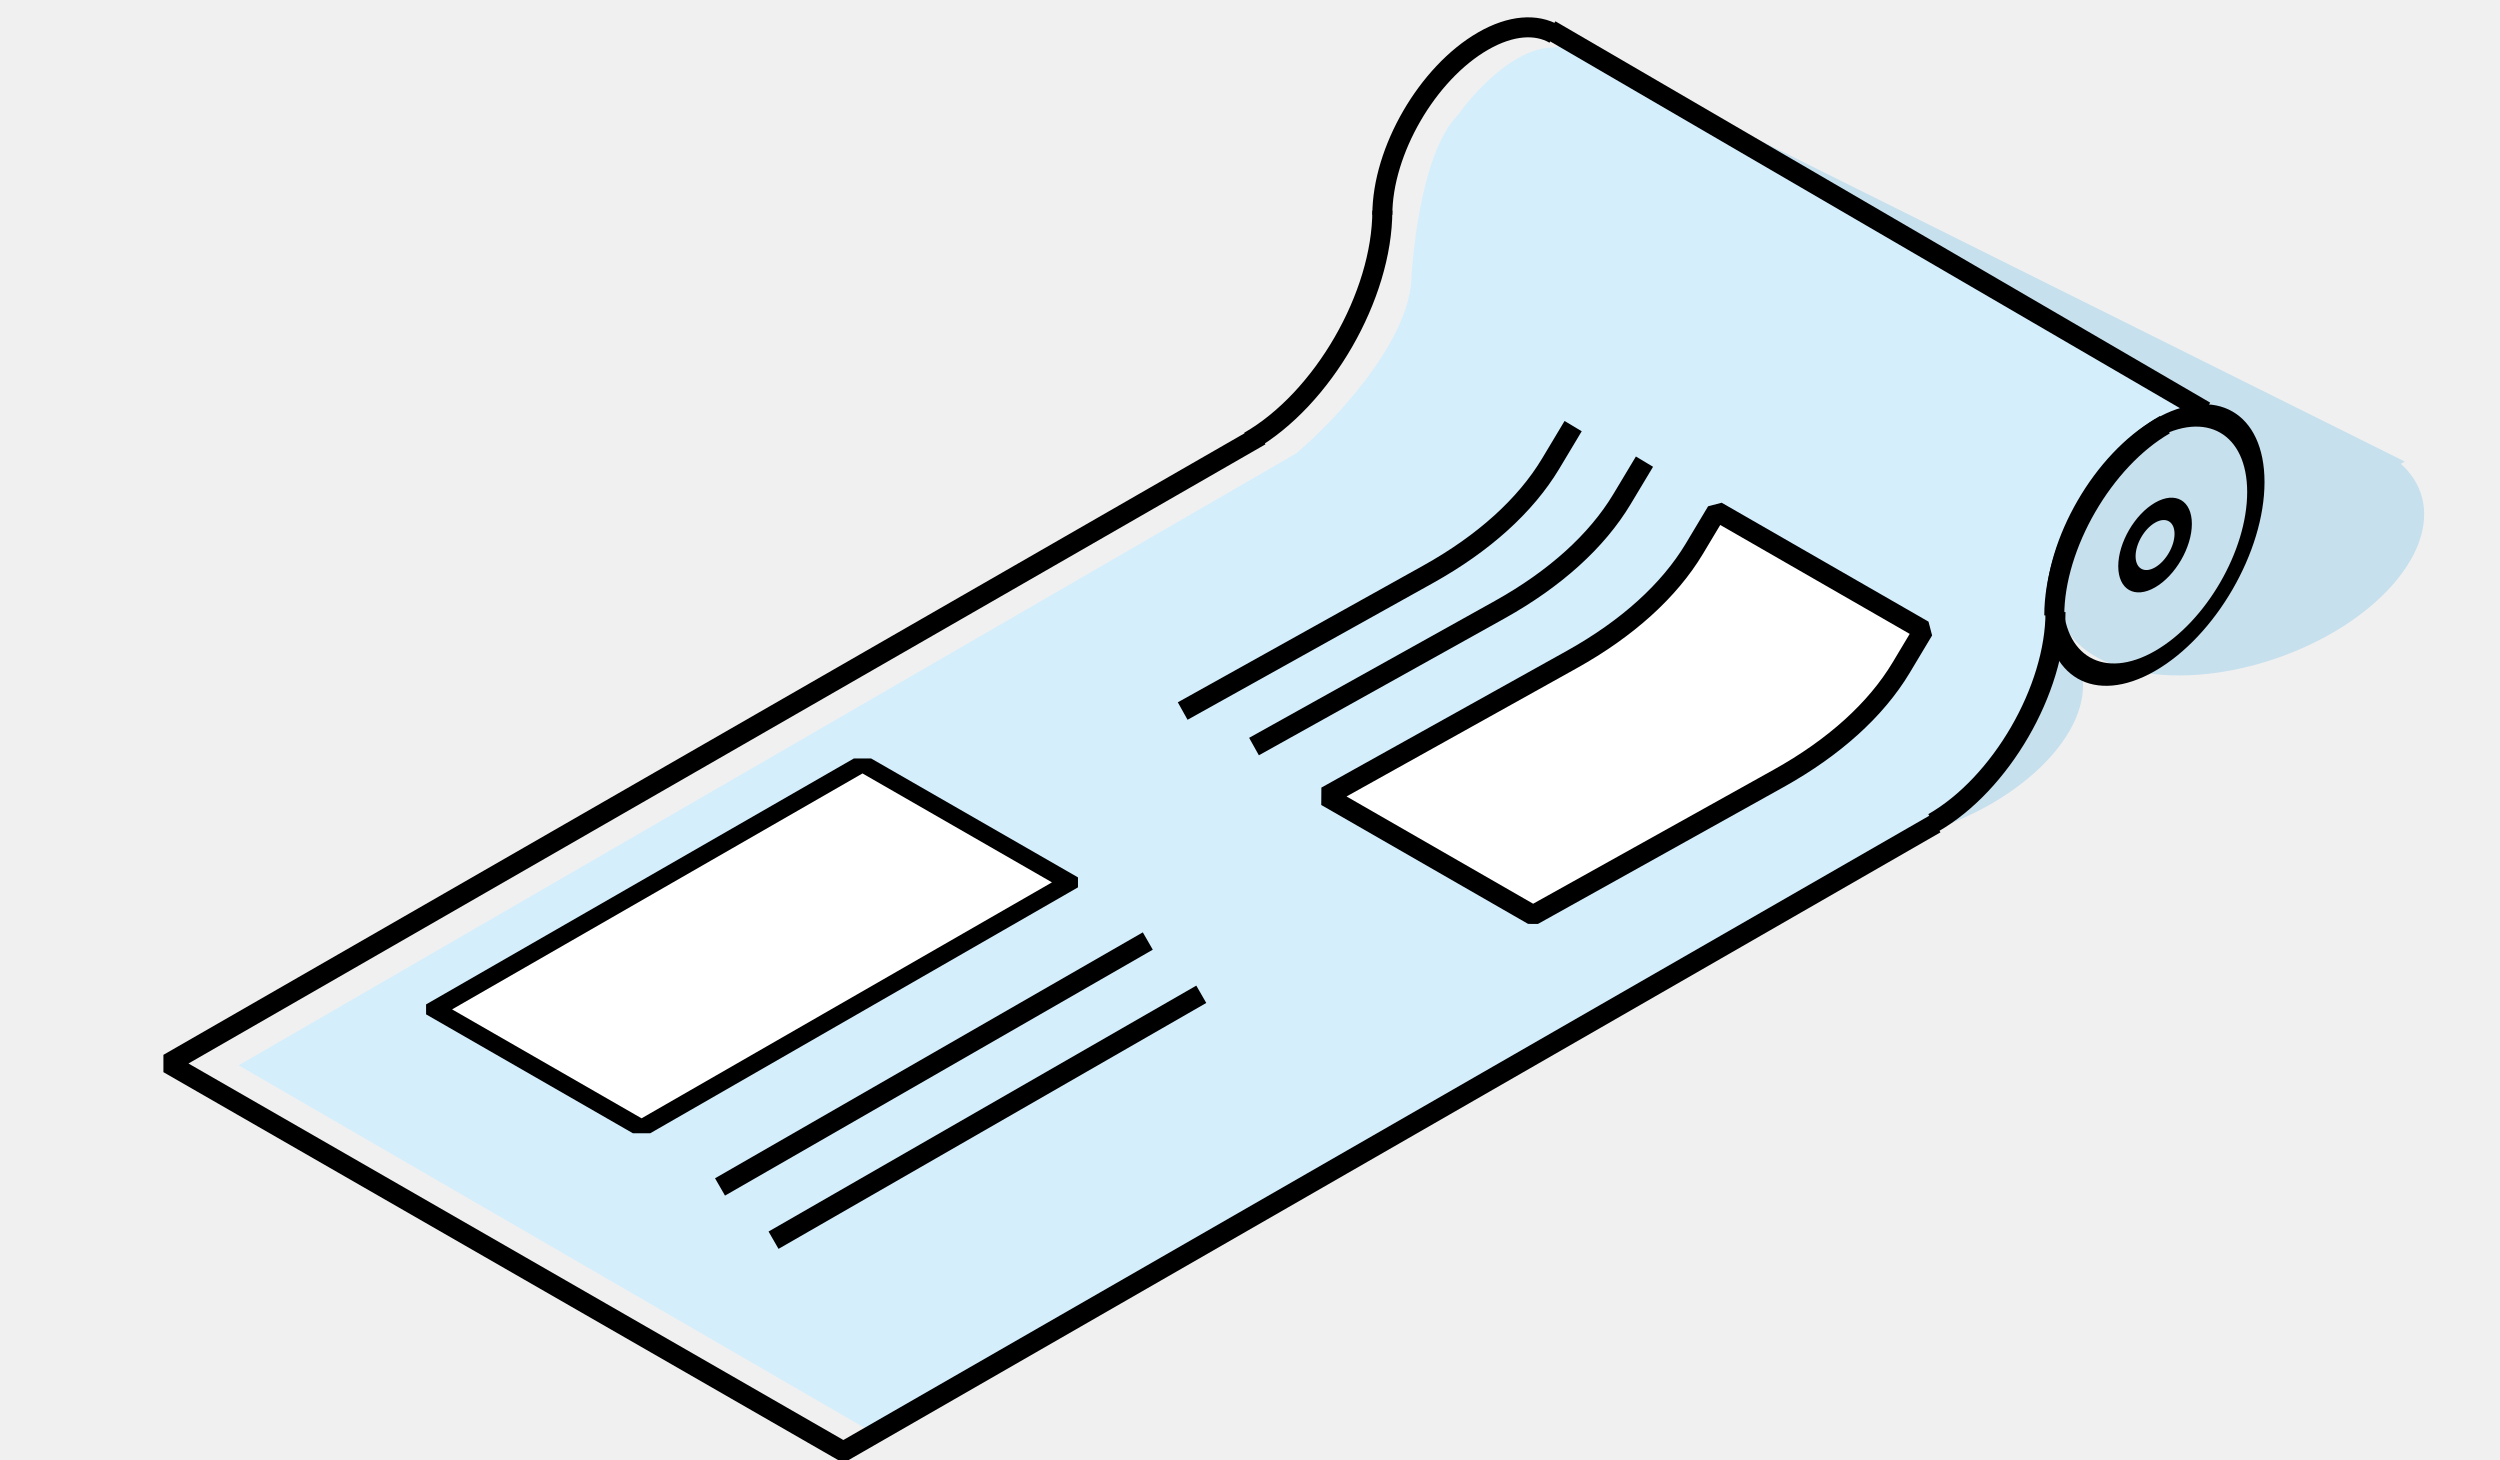
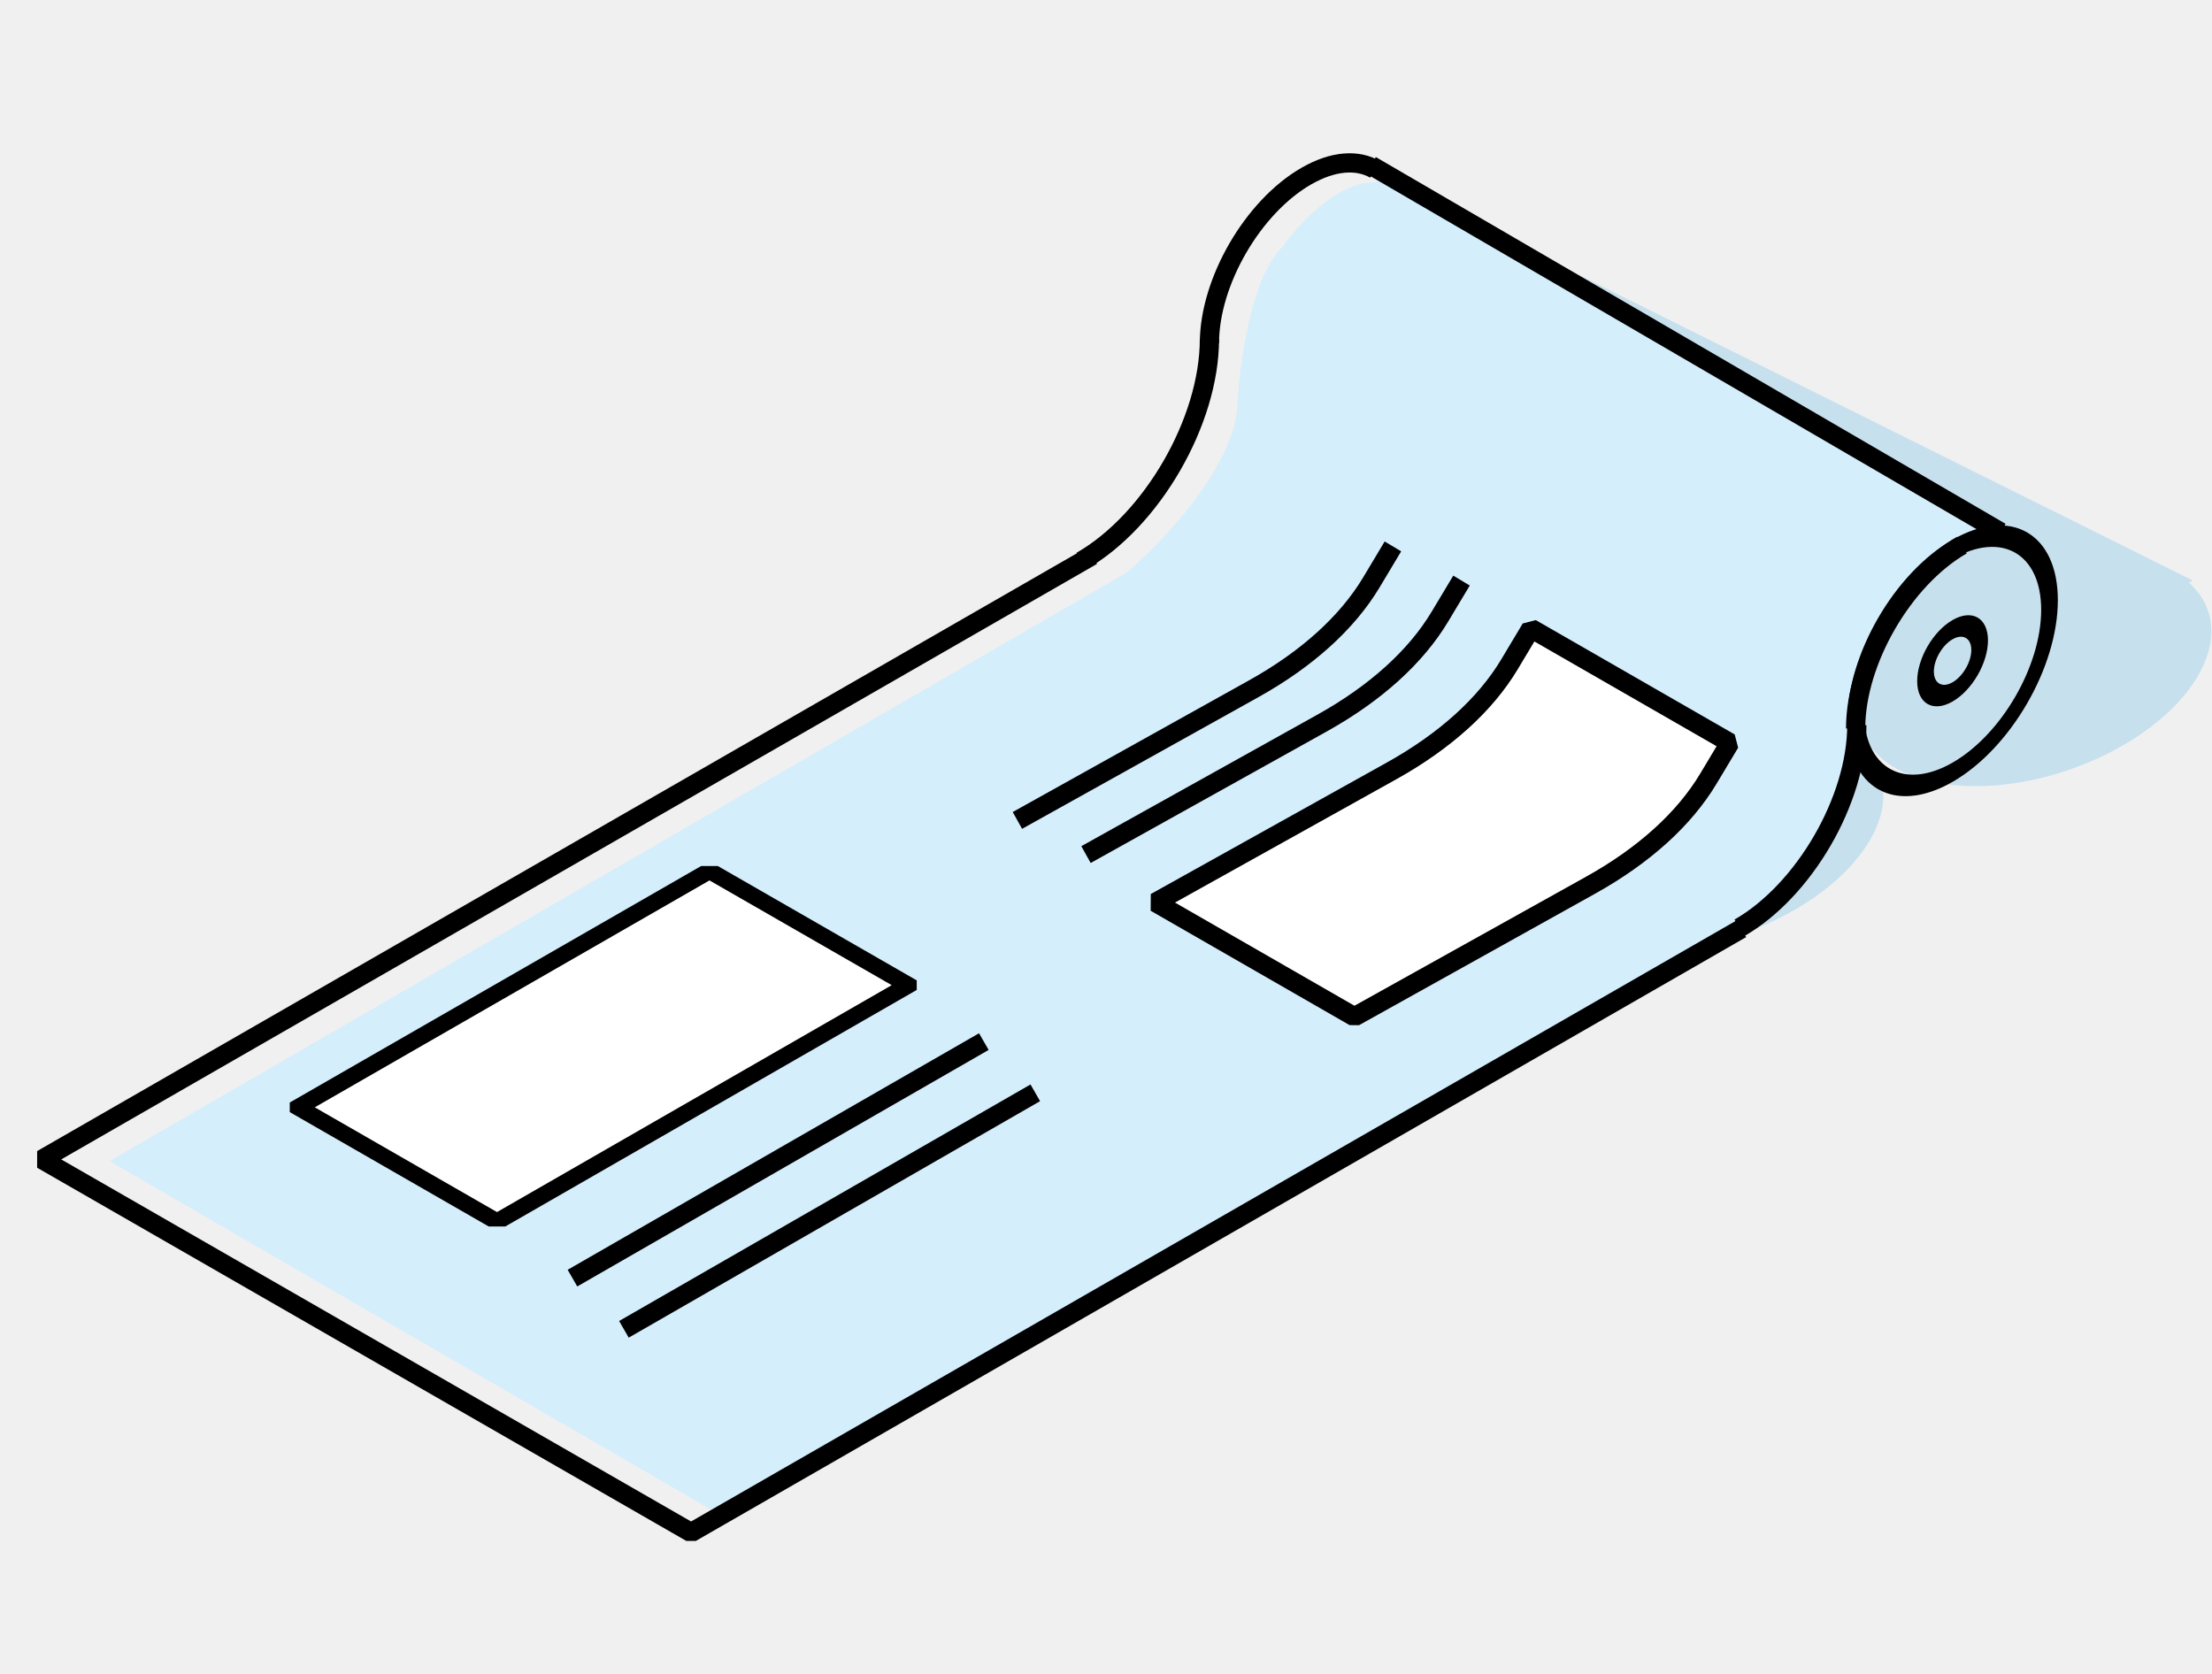
- <svg xmlns="http://www.w3.org/2000/svg" width="125" height="73" fill="none">
-   <path d="M77.456 1.776l42.784 21.301-12.003 6.901L77.456 1.776zm25.153 35.972c-2.813 3.233-8.513 5.196-12.73 4.386-4.218-.81 5.596-1.949 8.41-5.181 2.813-3.232-2.44-7.334 1.778-6.524 4.217.81 5.356 4.087 2.542 7.32z" fill="#C7E0ED" />
-   <path d="M64.806 22.671L11.932 53.266 43.898 71.78l52.874-30.595L99.69 38.3c1.881-2.142 2.8-4.907 3.024-6.023l.336-.669c-.807-2.944.784-5.687 1.68-6.691 2.419-4.015 5.039-4.35 6.047-4.015L81.651 3.722c-2.15-1.338-3.584-1.45-4.032-1.338-1.881 0-3.92 2.23-4.703 3.346-2.016 2.007-2.352 8.03-2.352 8.364-.269 3.212-3.95 7.056-5.758 8.577z" fill="#D4EEFC" />
-   <ellipse rx="7.776" ry="7.759" transform="matrix(.98206 .18859 -.65655 .75429 112.028 27.738)" fill="#C7E0ED" />
-   <path d="M63.023 21.783L8.42 53.175l33.748 19.402 54.605-31.392M77.516 1.496l32.741 19.067m-7.482 10.04c0 3.88-2.735 8.598-6.11 10.538M69.117 10.53c0 4.26-2.98 9.426-6.657 11.54m40.254 8.7c0-3.51 2.475-7.78 5.527-9.535" stroke="#000" stroke-linejoin="bevel" />
-   <path d="M69.117 10.744c0-3.2 2.256-7.092 5.04-8.692 1.394-.802 2.656-.876 3.568-.349" stroke="#000" stroke-linejoin="bevel" />
-   <ellipse rx="5.813" ry="5.795" transform="matrix(.86691 -.49846 -.00003 1 107.753 27.252)" stroke="#000" stroke-linejoin="bevel" />
-   <ellipse rx="1.623" ry="1.618" transform="matrix(.86691 -.49846 -.00003 1 107.753 27.252)" stroke="#000" stroke-linejoin="bevel" />
-   <path transform="scale(1.22604 .70484) rotate(-45 95.298 14.4)" fill="#fff" stroke="#000" stroke-linejoin="bevel" d="M0 0h24.67v11.928H0z" />
-   <path d="M57.39 47.051L36.001 59.347m24.063-9.633L38.677 62.01" stroke="#000" stroke-linejoin="bevel" />
-   <path d="M66.312 39.816l12.283-6.843c2.767-1.542 4.863-3.437 6.119-5.531l1.121-1.872 10.341 5.945-1.121 1.872c-1.256 2.094-3.352 3.99-6.12 5.531l-12.282 6.843-10.341-5.945z" fill="#fff" stroke="#000" stroke-linejoin="bevel" />
-   <path d="M82.224 23.082l-1.122 1.871c-1.255 2.095-3.351 3.99-6.119 5.532L62.7 37.328m15.957-16.022l-1.121 1.872c-1.255 2.094-3.352 3.99-6.119 5.531l-12.283 6.843" stroke="#000" stroke-linejoin="bevel" />
+ <svg xmlns="http://www.w3.org/2000/svg" width="115" height="87" fill="none">
+   <g clip-path="url(#clip0)">
+     <path d="M71.215 8.878L114 30.18l-12.003 6.9L71.215 8.878zM96.37 44.85c-2.814 3.233-8.514 5.196-12.732 4.386-4.217-.81 5.597-1.949 8.41-5.181 2.813-3.232-2.44-7.333 1.779-6.523 4.217.81 5.356 4.086 2.542 7.319z" fill="#C7E0ED" />
+     <path d="M58.566 29.773L5.692 60.368l31.966 18.514L90.53 48.287l2.919-2.886c1.881-2.142 2.8-4.907 3.023-6.023l.337-.669c-.807-2.944.783-5.687 1.68-6.691 2.418-4.015 5.039-4.35 6.047-4.015L75.411 10.824c-2.15-1.338-3.584-1.45-4.032-1.338-1.881 0-3.92 2.23-4.704 3.346-2.015 2.007-2.351 8.03-2.351 8.364-.27 3.212-3.95 7.056-5.758 8.577z" fill="#D4EEFC" />
+     <ellipse rx="7.776" ry="7.759" transform="matrix(.98206 .18859 -.65655 .75429 105.788 34.84)" fill="#C7E0ED" />
+     <path d="M56.783 28.885L2.18 60.278l33.748 19.401 54.604-31.392M71.276 8.598l32.741 19.068m-7.482 10.039c0 3.88-2.735 8.598-6.11 10.538M62.877 17.631c0 4.26-2.98 9.427-6.658 11.541m40.254 8.7c0-3.51 2.475-7.78 5.528-9.535" stroke="#000" stroke-linejoin="bevel" />
+     <path d="M62.877 17.846c0-3.2 2.256-7.092 5.04-8.692 1.394-.802 2.656-.876 3.568-.349" stroke="#000" stroke-linejoin="bevel" />
+     <ellipse rx="5.813" ry="5.795" transform="matrix(.86691 -.49846 -.00003 1 101.513 34.354)" stroke="#000" stroke-linejoin="bevel" />
+     <ellipse rx="1.623" ry="1.618" transform="matrix(.86691 -.49846 -.00003 1 101.513 34.354)" stroke="#000" stroke-linejoin="bevel" />
+     <path transform="scale(1.22604 .70484) rotate(-45 104.914 25.58)" fill="#fff" stroke="#000" stroke-linejoin="bevel" d="M0 0h24.67v11.928H0z" />
+     <path d="M51.149 54.153L29.762 66.45m24.062-9.634L32.437 69.112" stroke="#000" stroke-linejoin="bevel" />
+     <path d="M60.072 46.918l12.282-6.843c2.768-1.542 4.864-3.437 6.12-5.531l1.12-1.872 10.342 5.945-1.122 1.872c-1.255 2.094-3.351 3.99-6.118 5.531l-12.283 6.843-10.341-5.945z" fill="#fff" stroke="#000" stroke-linejoin="bevel" />
+     <path d="M75.984 30.184l-1.122 1.871c-1.255 2.095-3.352 3.99-6.119 5.532L56.46 44.43m15.957-16.022l-1.121 1.872c-1.256 2.094-3.352 3.99-6.12 5.531l-12.282 6.843" stroke="#000" stroke-linejoin="bevel" />
+   </g>
+   <defs>
+     <clipPath id="clip0">
+       <path fill="#fff" d="M0 0h115v87H0z" />
+     </clipPath>
+   </defs>
</svg>
